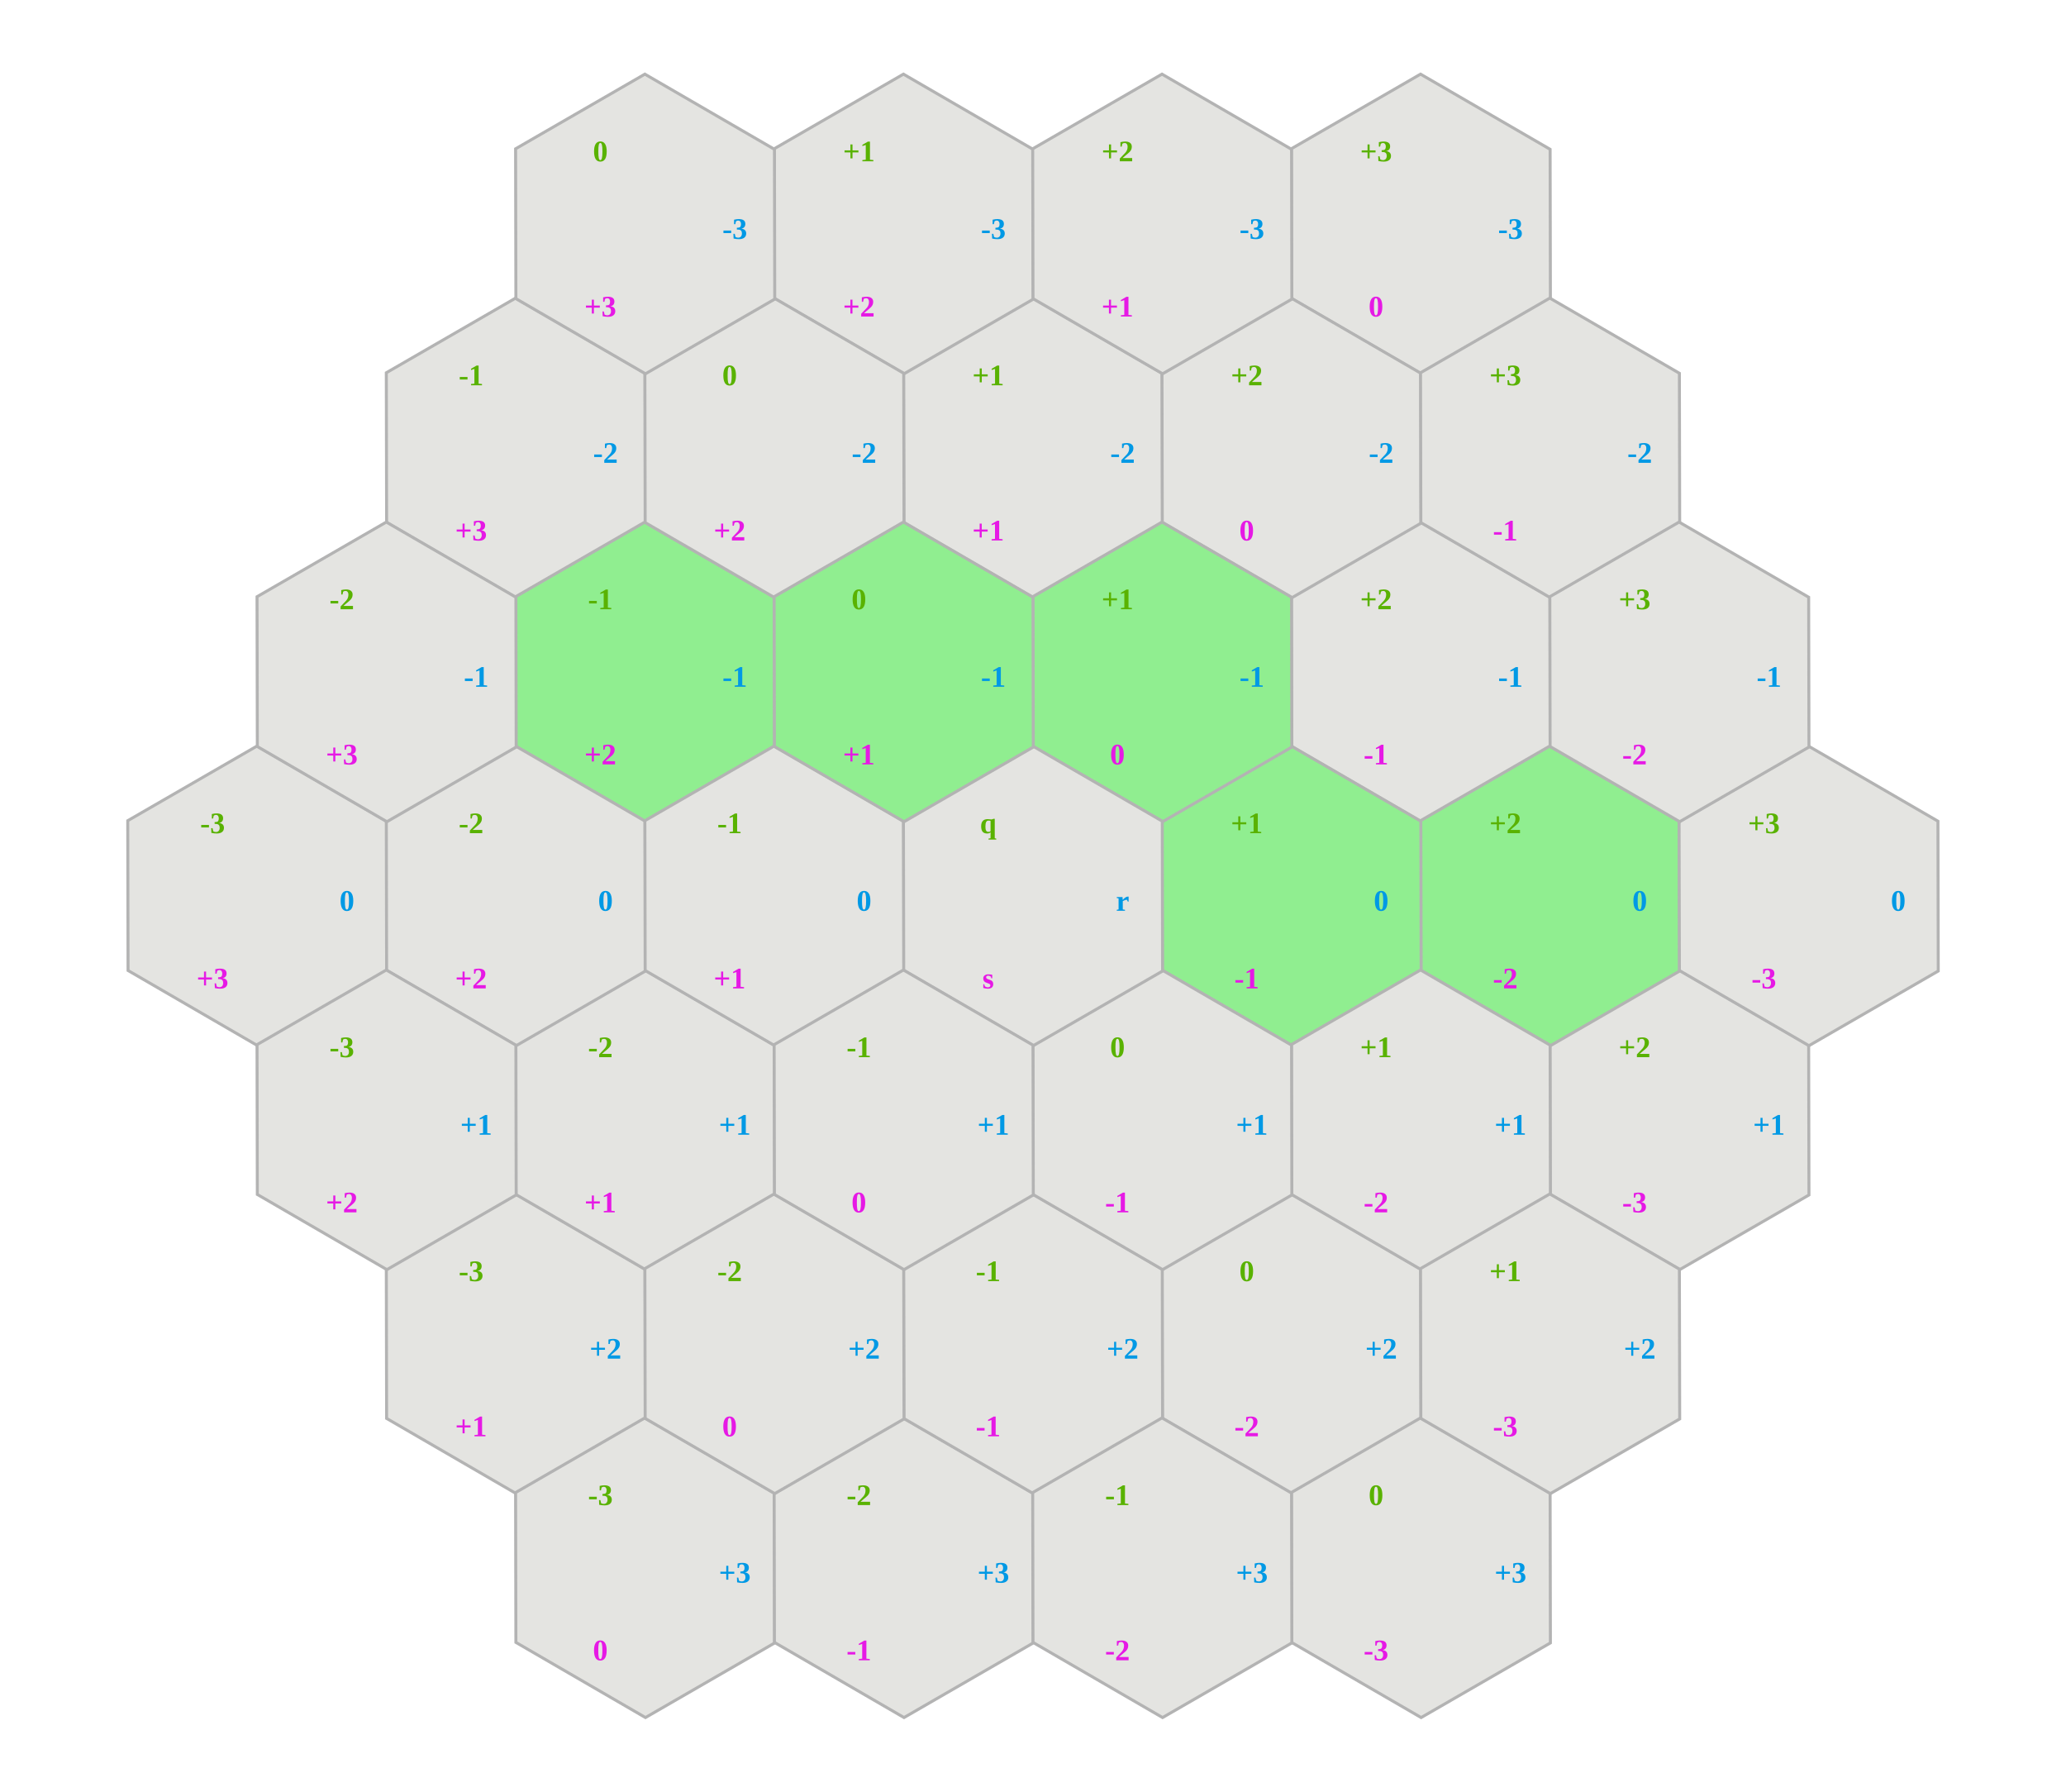
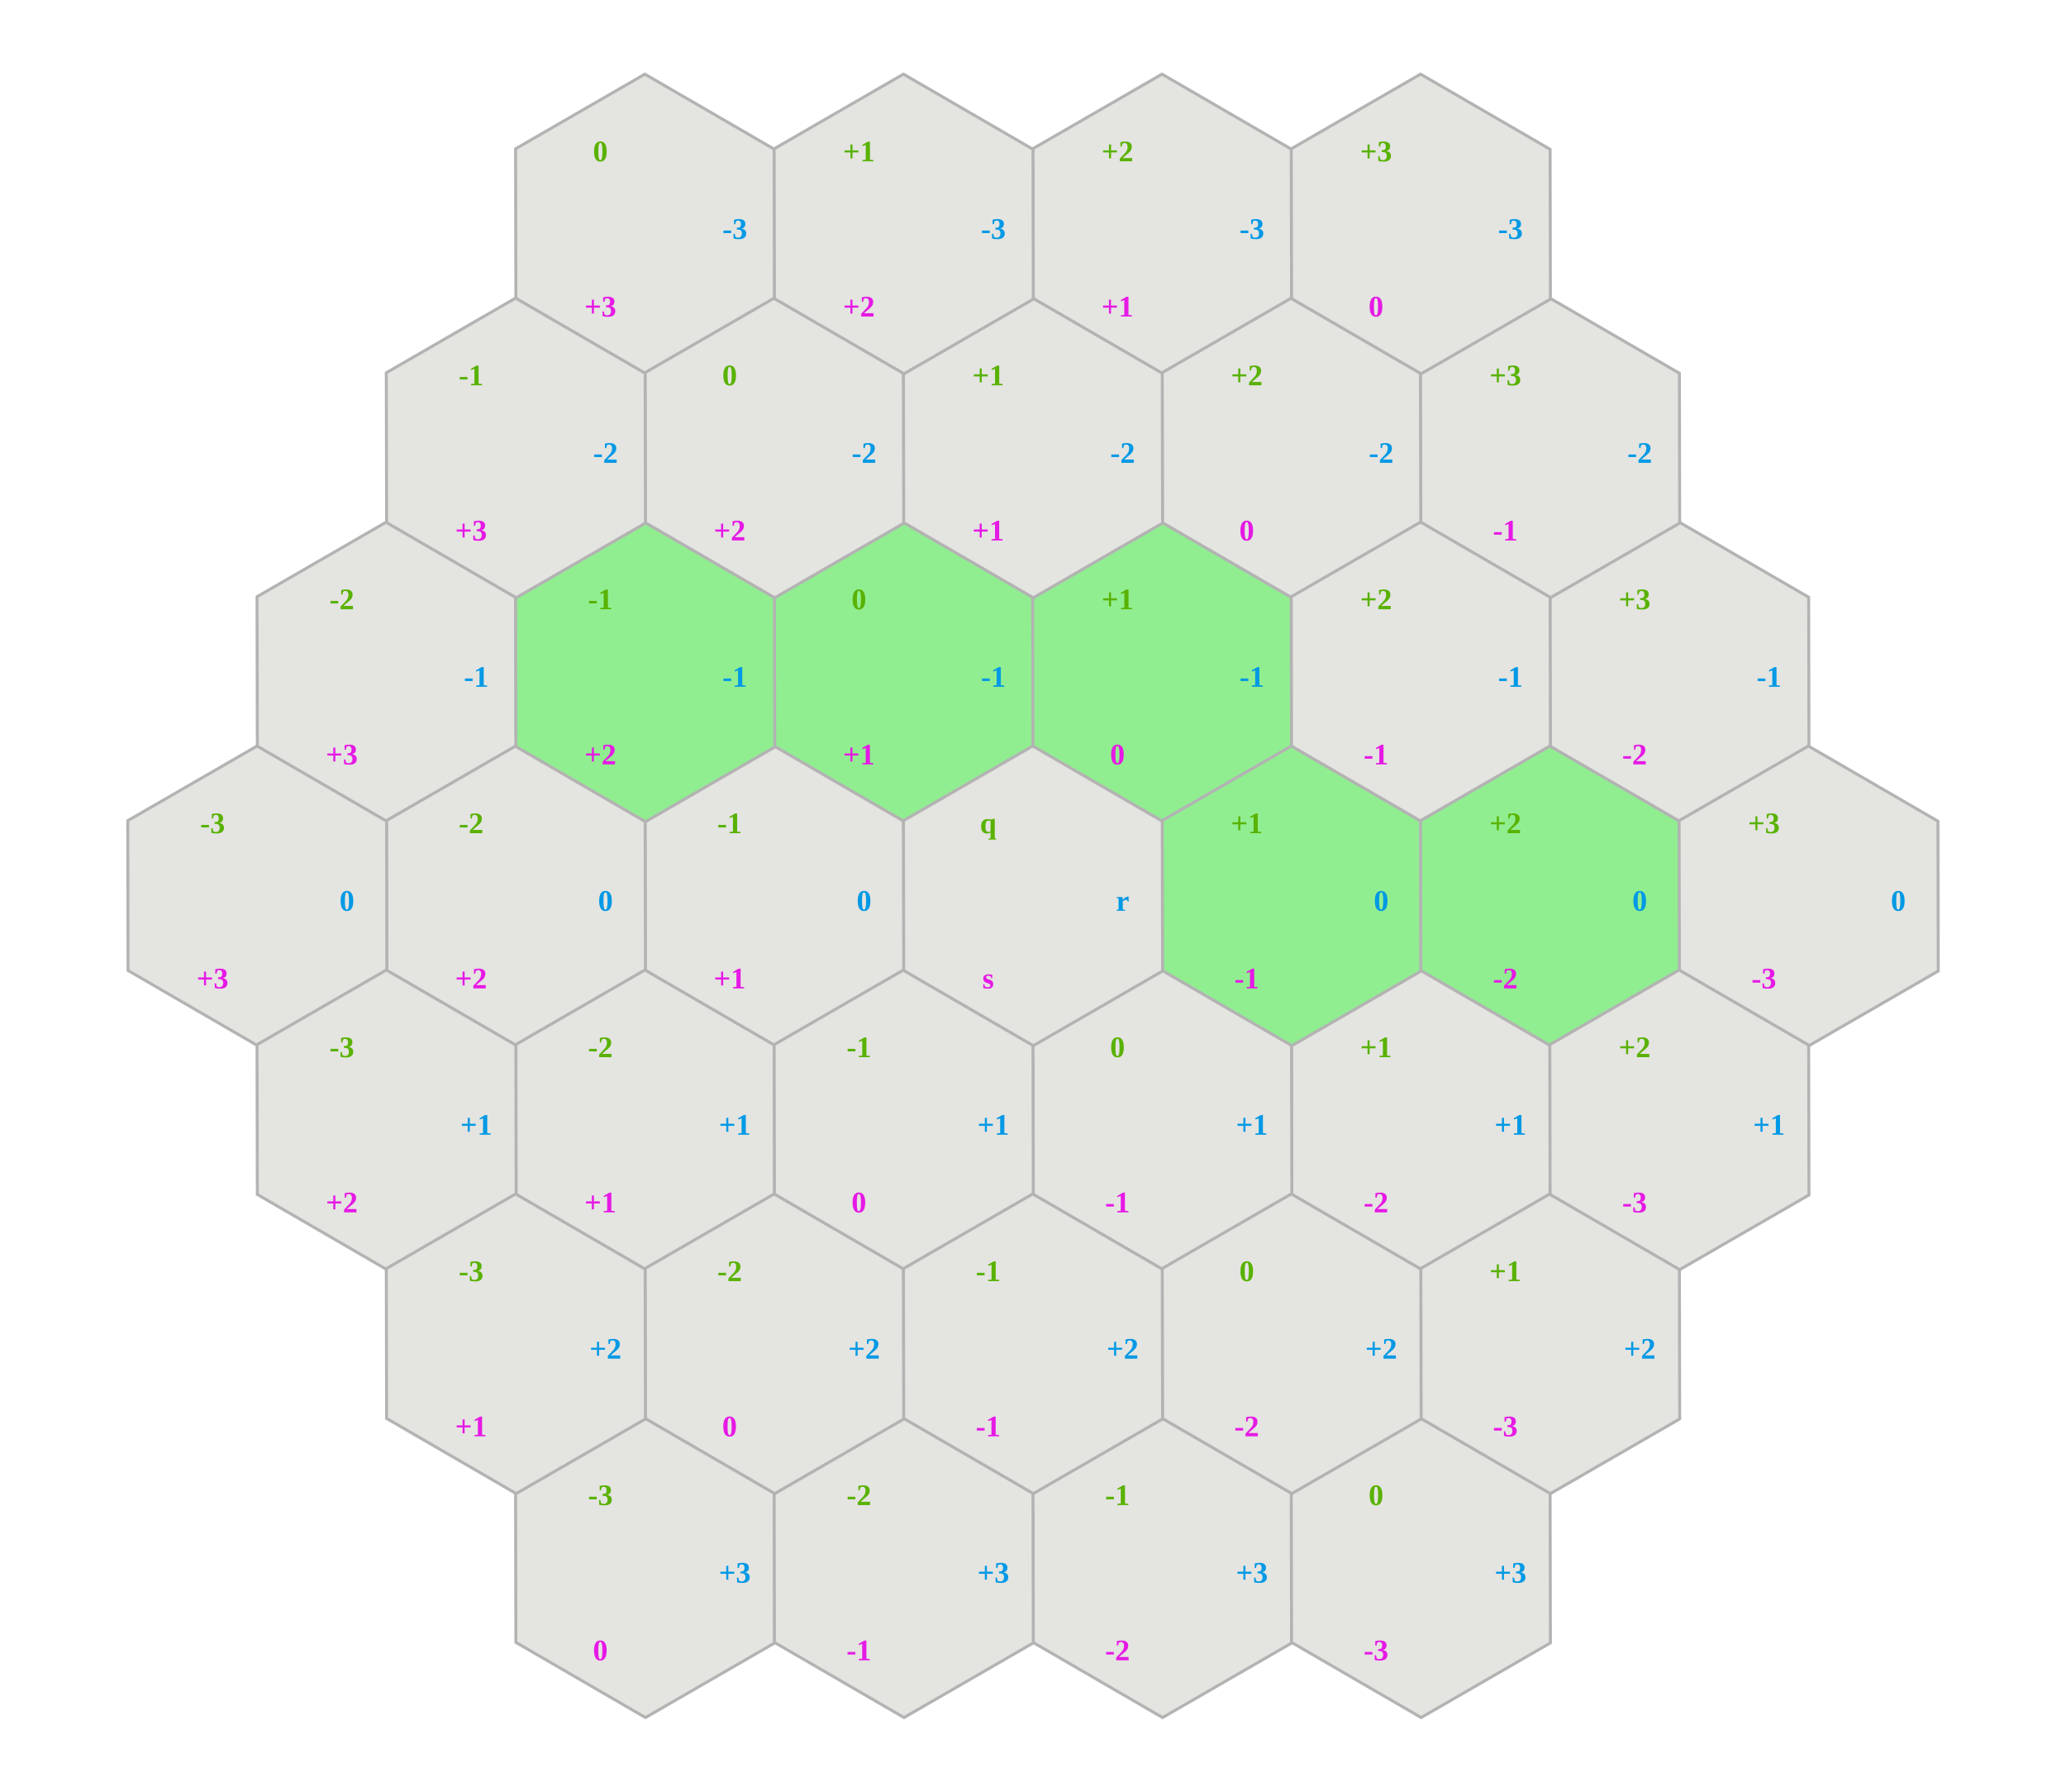
<svg xmlns="http://www.w3.org/2000/svg" version="1.1" viewBox="-692 -600 1384 1200" width="1384" height="1200" preserveAspectRatio="xMidYMin meet">
  <style>
    svg {
        stroke-width: 2px;
        stroke: #b3b3b3ff;
        fill: #e4e4e1ff;
        background-color: #ffffffff;
    }
    text {
        font-weight: bold;
        stroke: none;
        fill: black;
        text-anchor: middle;
        font-size: 20px;
    }
    .q {
        fill: #59b201ff;
    }
    .r {
        fill: #0099e5ff;
    }
    .s {
        fill: #e619e5ff;
    }
    .style-1 {
        fill: #90ee90ff;
    }
</style>
-   <g transform="translate(-346.4102,300),rotate(-30)">
-     <polygon points="100,0 50,-87 -50,-87 -100,-0 -50,87 50,87">
-     </polygon>
-     <text transform="rotate(-90) translate(60, 0) rotate(90) rotate(30) translate(0,10)" class="q">-3</text>
-     <text transform="rotate(-90) translate(-30, 52) rotate(90) rotate(30) translate(0,10)" class="r">+2</text>
-     <text transform="rotate(-90) translate(-30, -52) rotate(90) rotate(30) translate(0,10)" class="s">+1</text>
-   </g>
-   <g transform="translate(259.8076,-450),rotate(-30)">
-     <polygon points="100,0 50,-87 -50,-87 -100,-0 -50,87 50,87">
-     </polygon>
-     <text transform="rotate(-90) translate(60, 0) rotate(90) rotate(30) translate(0,10)" class="q">+3</text>
-     <text transform="rotate(-90) translate(-30, 52) rotate(90) rotate(30) translate(0,10)" class="r">-3</text>
-     <text transform="rotate(-90) translate(-30, -52) rotate(90) rotate(30) translate(0,10)" class="s">0</text>
-   </g>
-   <g transform="translate(433.0127,150),rotate(-30)">
-     <polygon points="100,0 50,-87 -50,-87 -100,-0 -50,87 50,87">
-     </polygon>
-     <text transform="rotate(-90) translate(60, 0) rotate(90) rotate(30) translate(0,10)" class="q">+2</text>
-     <text transform="rotate(-90) translate(-30, 52) rotate(90) rotate(30) translate(0,10)" class="r">+1</text>
-     <text transform="rotate(-90) translate(-30, -52) rotate(90) rotate(30) translate(0,10)" class="s">-3</text>
+   <g transform="translate(-259.8076,-450),rotate(-30)">
+     <polygon points="100,0 50,-87 -50,-87 -100,-0 -50,87 50,87">
+     </polygon>
+     <text transform="rotate(-90) translate(60, 0) rotate(90) rotate(30) translate(0,10)" class="q">0</text>
+     <text transform="rotate(-90) translate(-30, 52) rotate(90) rotate(30) translate(0,10)" class="r">-3</text>
+     <text transform="rotate(-90) translate(-30, -52) rotate(90) rotate(30) translate(0,10)" class="s">+3</text>
+   </g>
+   <g class="style-1" transform="translate(-86.60254,-150),rotate(-30)">
+     <polygon points="100,0 50,-87 -50,-87 -100,-0 -50,87 50,87">
+     </polygon>
+     <text transform="rotate(-90) translate(60, 0) rotate(90) rotate(30) translate(0,10)" class="q">0</text>
+     <text transform="rotate(-90) translate(-30, 52) rotate(90) rotate(30) translate(0,10)" class="r">-1</text>
+     <text transform="rotate(-90) translate(-30, -52) rotate(90) rotate(30) translate(0,10)" class="s">+1</text>
+   </g>
+   <g transform="translate(433.0127,-150),rotate(-30)">
+     <polygon points="100,0 50,-87 -50,-87 -100,-0 -50,87 50,87">
+     </polygon>
+     <text transform="rotate(-90) translate(60, 0) rotate(90) rotate(30) translate(0,10)" class="q">+3</text>
+     <text transform="rotate(-90) translate(-30, 52) rotate(90) rotate(30) translate(0,10)" class="r">-1</text>
+     <text transform="rotate(-90) translate(-30, -52) rotate(90) rotate(30) translate(0,10)" class="s">-2</text>
+   </g>
+   <g class="style-1" transform="translate(86.60254,-150),rotate(-30)">
+     <polygon points="100,0 50,-87 -50,-87 -100,-0 -50,87 50,87">
+     </polygon>
+     <text transform="rotate(-90) translate(60, 0) rotate(90) rotate(30) translate(0,10)" class="q">+1</text>
+     <text transform="rotate(-90) translate(-30, 52) rotate(90) rotate(30) translate(0,10)" class="r">-1</text>
+     <text transform="rotate(-90) translate(-30, -52) rotate(90) rotate(30) translate(0,10)" class="s">0</text>
+   </g>
+   <g transform="translate(259.8076,150),rotate(-30)">
+     <polygon points="100,0 50,-87 -50,-87 -100,-0 -50,87 50,87">
+     </polygon>
+     <text transform="rotate(-90) translate(60, 0) rotate(90) rotate(30) translate(0,10)" class="q">+1</text>
+     <text transform="rotate(-90) translate(-30, 52) rotate(90) rotate(30) translate(0,10)" class="r">+1</text>
+     <text transform="rotate(-90) translate(-30, -52) rotate(90) rotate(30) translate(0,10)" class="s">-2</text>
+   </g>
+   <g transform="translate(86.60254,450),rotate(-30)">
+     <polygon points="100,0 50,-87 -50,-87 -100,-0 -50,87 50,87">
+     </polygon>
+     <text transform="rotate(-90) translate(60, 0) rotate(90) rotate(30) translate(0,10)" class="q">-1</text>
+     <text transform="rotate(-90) translate(-30, 52) rotate(90) rotate(30) translate(0,10)" class="r">+3</text>
+     <text transform="rotate(-90) translate(-30, -52) rotate(90) rotate(30) translate(0,10)" class="s">-2</text>
+   </g>
+   <g transform="translate(86.60254,-450),rotate(-30)">
+     <polygon points="100,0 50,-87 -50,-87 -100,-0 -50,87 50,87">
+     </polygon>
+     <text transform="rotate(-90) translate(60, 0) rotate(90) rotate(30) translate(0,10)" class="q">+2</text>
+     <text transform="rotate(-90) translate(-30, 52) rotate(90) rotate(30) translate(0,10)" class="r">-3</text>
+     <text transform="rotate(-90) translate(-30, -52) rotate(90) rotate(30) translate(0,10)" class="s">+1</text>
+   </g>
+   <g transform="translate(-433.0127,-150),rotate(-30)">
+     <polygon points="100,0 50,-87 -50,-87 -100,-0 -50,87 50,87">
+     </polygon>
+     <text transform="rotate(-90) translate(60, 0) rotate(90) rotate(30) translate(0,10)" class="q">-2</text>
+     <text transform="rotate(-90) translate(-30, 52) rotate(90) rotate(30) translate(0,10)" class="r">-1</text>
+     <text transform="rotate(-90) translate(-30, -52) rotate(90) rotate(30) translate(0,10)" class="s">+3</text>
+   </g>
+   <g transform="translate(-173.2051,0),rotate(-30)">
+     <polygon points="100,0 50,-87 -50,-87 -100,-0 -50,87 50,87">
+     </polygon>
+     <text transform="rotate(-90) translate(60, 0) rotate(90) rotate(30) translate(0,10)" class="q">-1</text>
+     <text transform="rotate(-90) translate(-30, 52) rotate(90) rotate(30) translate(0,10)" class="r">0</text>
+     <text transform="rotate(-90) translate(-30, -52) rotate(90) rotate(30) translate(0,10)" class="s">+1</text>
+   </g>
+   <g transform="translate(259.8076,450),rotate(-30)">
+     <polygon points="100,0 50,-87 -50,-87 -100,-0 -50,87 50,87">
+     </polygon>
+     <text transform="rotate(-90) translate(60, 0) rotate(90) rotate(30) translate(0,10)" class="q">0</text>
+     <text transform="rotate(-90) translate(-30, 52) rotate(90) rotate(30) translate(0,10)" class="r">+3</text>
+     <text transform="rotate(-90) translate(-30, -52) rotate(90) rotate(30) translate(0,10)" class="s">-3</text>
+   </g>
+   <g transform="translate(-346.4102,0),rotate(-30)">
+     <polygon points="100,0 50,-87 -50,-87 -100,-0 -50,87 50,87">
+     </polygon>
+     <text transform="rotate(-90) translate(60, 0) rotate(90) rotate(30) translate(0,10)" class="q">-2</text>
+     <text transform="rotate(-90) translate(-30, 52) rotate(90) rotate(30) translate(0,10)" class="r">0</text>
+     <text transform="rotate(-90) translate(-30, -52) rotate(90) rotate(30) translate(0,10)" class="s">+2</text>
  </g>
  <g transform="translate(-259.8076,450),rotate(-30)">
    <polygon points="100,0 50,-87 -50,-87 -100,-0 -50,87 50,87">
    </polygon>
    <text transform="rotate(-90) translate(60, 0) rotate(90) rotate(30) translate(0,10)" class="q">-3</text>
    <text transform="rotate(-90) translate(-30, 52) rotate(90) rotate(30) translate(0,10)" class="r">+3</text>
    <text transform="rotate(-90) translate(-30, -52) rotate(90) rotate(30) translate(0,10)" class="s">0</text>
  </g>
-   <g transform="translate(-346.4102,-300),rotate(-30)">
-     <polygon points="100,0 50,-87 -50,-87 -100,-0 -50,87 50,87">
-     </polygon>
-     <text transform="rotate(-90) translate(60, 0) rotate(90) rotate(30) translate(0,10)" class="q">-1</text>
-     <text transform="rotate(-90) translate(-30, 52) rotate(90) rotate(30) translate(0,10)" class="r">-2</text>
-     <text transform="rotate(-90) translate(-30, -52) rotate(90) rotate(30) translate(0,10)" class="s">+3</text>
-   </g>
  <g transform="translate(-86.60254,450),rotate(-30)">
    <polygon points="100,0 50,-87 -50,-87 -100,-0 -50,87 50,87">
    </polygon>
    <text transform="rotate(-90) translate(60, 0) rotate(90) rotate(30) translate(0,10)" class="q">-2</text>
    <text transform="rotate(-90) translate(-30, 52) rotate(90) rotate(30) translate(0,10)" class="r">+3</text>
    <text transform="rotate(-90) translate(-30, -52) rotate(90) rotate(30) translate(0,10)" class="s">-1</text>
  </g>
+   <g class="style-1" transform="translate(-259.8076,-150),rotate(-30)">
+     <polygon points="100,0 50,-87 -50,-87 -100,-0 -50,87 50,87">
+     </polygon>
+     <text transform="rotate(-90) translate(60, 0) rotate(90) rotate(30) translate(0,10)" class="q">-1</text>
+     <text transform="rotate(-90) translate(-30, 52) rotate(90) rotate(30) translate(0,10)" class="r">-1</text>
+     <text transform="rotate(-90) translate(-30, -52) rotate(90) rotate(30) translate(0,10)" class="s">+2</text>
+   </g>
+   <g transform="translate(-259.8076,150),rotate(-30)">
+     <polygon points="100,0 50,-87 -50,-87 -100,-0 -50,87 50,87">
+     </polygon>
+     <text transform="rotate(-90) translate(60, 0) rotate(90) rotate(30) translate(0,10)" class="q">-2</text>
+     <text transform="rotate(-90) translate(-30, 52) rotate(90) rotate(30) translate(0,10)" class="r">+1</text>
+     <text transform="rotate(-90) translate(-30, -52) rotate(90) rotate(30) translate(0,10)" class="s">+1</text>
+   </g>
+   <g transform="translate(173.2051,-300),rotate(-30)">
+     <polygon points="100,0 50,-87 -50,-87 -100,-0 -50,87 50,87">
+     </polygon>
+     <text transform="rotate(-90) translate(60, 0) rotate(90) rotate(30) translate(0,10)" class="q">+2</text>
+     <text transform="rotate(-90) translate(-30, 52) rotate(90) rotate(30) translate(0,10)" class="r">-2</text>
+     <text transform="rotate(-90) translate(-30, -52) rotate(90) rotate(30) translate(0,10)" class="s">0</text>
+   </g>
+   <g transform="translate(346.4102,-300),rotate(-30)">
+     <polygon points="100,0 50,-87 -50,-87 -100,-0 -50,87 50,87">
+     </polygon>
+     <text transform="rotate(-90) translate(60, 0) rotate(90) rotate(30) translate(0,10)" class="q">+3</text>
+     <text transform="rotate(-90) translate(-30, 52) rotate(90) rotate(30) translate(0,10)" class="r">-2</text>
+     <text transform="rotate(-90) translate(-30, -52) rotate(90) rotate(30) translate(0,10)" class="s">-1</text>
+   </g>
+   <g transform="translate(-173.2051,-300),rotate(-30)">
+     <polygon points="100,0 50,-87 -50,-87 -100,-0 -50,87 50,87">
+     </polygon>
+     <text transform="rotate(-90) translate(60, 0) rotate(90) rotate(30) translate(0,10)" class="q">0</text>
+     <text transform="rotate(-90) translate(-30, 52) rotate(90) rotate(30) translate(0,10)" class="r">-2</text>
+     <text transform="rotate(-90) translate(-30, -52) rotate(90) rotate(30) translate(0,10)" class="s">+2</text>
+   </g>
  <g transform="translate(259.8076,-150),rotate(-30)">
    <polygon points="100,0 50,-87 -50,-87 -100,-0 -50,87 50,87">
    </polygon>
    <text transform="rotate(-90) translate(60, 0) rotate(90) rotate(30) translate(0,10)" class="q">+2</text>
    <text transform="rotate(-90) translate(-30, 52) rotate(90) rotate(30) translate(0,10)" class="r">-1</text>
    <text transform="rotate(-90) translate(-30, -52) rotate(90) rotate(30) translate(0,10)" class="s">-1</text>
  </g>
+   <g transform="translate(86.60254,150),rotate(-30)">
+     <polygon points="100,0 50,-87 -50,-87 -100,-0 -50,87 50,87">
+     </polygon>
+     <text transform="rotate(-90) translate(60, 0) rotate(90) rotate(30) translate(0,10)" class="q">0</text>
+     <text transform="rotate(-90) translate(-30, 52) rotate(90) rotate(30) translate(0,10)" class="r">+1</text>
+     <text transform="rotate(-90) translate(-30, -52) rotate(90) rotate(30) translate(0,10)" class="s">-1</text>
+   </g>
+   <g class="style-1" transform="translate(173.2051,0),rotate(-30)">
+     <polygon points="100,0 50,-87 -50,-87 -100,-0 -50,87 50,87">
+     </polygon>
+     <text transform="rotate(-90) translate(60, 0) rotate(90) rotate(30) translate(0,10)" class="q">+1</text>
+     <text transform="rotate(-90) translate(-30, 52) rotate(90) rotate(30) translate(0,10)" class="r">0</text>
+     <text transform="rotate(-90) translate(-30, -52) rotate(90) rotate(30) translate(0,10)" class="s">-1</text>
+   </g>
+   <g class="style-1" transform="translate(346.4102,0),rotate(-30)">
+     <polygon points="100,0 50,-87 -50,-87 -100,-0 -50,87 50,87">
+     </polygon>
+     <text transform="rotate(-90) translate(60, 0) rotate(90) rotate(30) translate(0,10)" class="q">+2</text>
+     <text transform="rotate(-90) translate(-30, 52) rotate(90) rotate(30) translate(0,10)" class="r">0</text>
+     <text transform="rotate(-90) translate(-30, -52) rotate(90) rotate(30) translate(0,10)" class="s">-2</text>
+   </g>
+   <g transform="translate(346.4102,300),rotate(-30)">
+     <polygon points="100,0 50,-87 -50,-87 -100,-0 -50,87 50,87">
+     </polygon>
+     <text transform="rotate(-90) translate(60, 0) rotate(90) rotate(30) translate(0,10)" class="q">+1</text>
+     <text transform="rotate(-90) translate(-30, 52) rotate(90) rotate(30) translate(0,10)" class="r">+2</text>
+     <text transform="rotate(-90) translate(-30, -52) rotate(90) rotate(30) translate(0,10)" class="s">-3</text>
+   </g>
  <g transform="translate(0,-300),rotate(-30)">
    <polygon points="100,0 50,-87 -50,-87 -100,-0 -50,87 50,87">
    </polygon>
    <text transform="rotate(-90) translate(60, 0) rotate(90) rotate(30) translate(0,10)" class="q">+1</text>
    <text transform="rotate(-90) translate(-30, 52) rotate(90) rotate(30) translate(0,10)" class="r">-2</text>
    <text transform="rotate(-90) translate(-30, -52) rotate(90) rotate(30) translate(0,10)" class="s">+1</text>
  </g>
-   <g class="style-1" transform="translate(-259.8076,-150),rotate(-30)">
-     <polygon points="100,0 50,-87 -50,-87 -100,-0 -50,87 50,87">
-     </polygon>
-     <text transform="rotate(-90) translate(60, 0) rotate(90) rotate(30) translate(0,10)" class="q">-1</text>
-     <text transform="rotate(-90) translate(-30, 52) rotate(90) rotate(30) translate(0,10)" class="r">-1</text>
-     <text transform="rotate(-90) translate(-30, -52) rotate(90) rotate(30) translate(0,10)" class="s">+2</text>
-   </g>
-   <g class="style-1" transform="translate(346.4102,0),rotate(-30)">
-     <polygon points="100,0 50,-87 -50,-87 -100,-0 -50,87 50,87">
-     </polygon>
-     <text transform="rotate(-90) translate(60, 0) rotate(90) rotate(30) translate(0,10)" class="q">+2</text>
-     <text transform="rotate(-90) translate(-30, 52) rotate(90) rotate(30) translate(0,10)" class="r">0</text>
-     <text transform="rotate(-90) translate(-30, -52) rotate(90) rotate(30) translate(0,10)" class="s">-2</text>
-   </g>
-   <g transform="translate(173.2051,300),rotate(-30)">
-     <polygon points="100,0 50,-87 -50,-87 -100,-0 -50,87 50,87">
-     </polygon>
-     <text transform="rotate(-90) translate(60, 0) rotate(90) rotate(30) translate(0,10)" class="q">0</text>
-     <text transform="rotate(-90) translate(-30, 52) rotate(90) rotate(30) translate(0,10)" class="r">+2</text>
-     <text transform="rotate(-90) translate(-30, -52) rotate(90) rotate(30) translate(0,10)" class="s">-2</text>
-   </g>
-   <g transform="translate(519.6152,0),rotate(-30)">
-     <polygon points="100,0 50,-87 -50,-87 -100,-0 -50,87 50,87">
-     </polygon>
-     <text transform="rotate(-90) translate(60, 0) rotate(90) rotate(30) translate(0,10)" class="q">+3</text>
-     <text transform="rotate(-90) translate(-30, 52) rotate(90) rotate(30) translate(0,10)" class="r">0</text>
-     <text transform="rotate(-90) translate(-30, -52) rotate(90) rotate(30) translate(0,10)" class="s">-3</text>
-   </g>
-   <g transform="translate(-259.8076,150),rotate(-30)">
-     <polygon points="100,0 50,-87 -50,-87 -100,-0 -50,87 50,87">
-     </polygon>
-     <text transform="rotate(-90) translate(60, 0) rotate(90) rotate(30) translate(0,10)" class="q">-2</text>
-     <text transform="rotate(-90) translate(-30, 52) rotate(90) rotate(30) translate(0,10)" class="r">+1</text>
-     <text transform="rotate(-90) translate(-30, -52) rotate(90) rotate(30) translate(0,10)" class="s">+1</text>
-   </g>
-   <g class="style-1" transform="translate(173.2051,0),rotate(-30)">
-     <polygon points="100,0 50,-87 -50,-87 -100,-0 -50,87 50,87">
-     </polygon>
-     <text transform="rotate(-90) translate(60, 0) rotate(90) rotate(30) translate(0,10)" class="q">+1</text>
-     <text transform="rotate(-90) translate(-30, 52) rotate(90) rotate(30) translate(0,10)" class="r">0</text>
-     <text transform="rotate(-90) translate(-30, -52) rotate(90) rotate(30) translate(0,10)" class="s">-1</text>
-   </g>
-   <g transform="translate(259.8076,150),rotate(-30)">
-     <polygon points="100,0 50,-87 -50,-87 -100,-0 -50,87 50,87">
-     </polygon>
-     <text transform="rotate(-90) translate(60, 0) rotate(90) rotate(30) translate(0,10)" class="q">+1</text>
-     <text transform="rotate(-90) translate(-30, 52) rotate(90) rotate(30) translate(0,10)" class="r">+1</text>
-     <text transform="rotate(-90) translate(-30, -52) rotate(90) rotate(30) translate(0,10)" class="s">-2</text>
+   <g transform="translate(-86.60254,150),rotate(-30)">
+     <polygon points="100,0 50,-87 -50,-87 -100,-0 -50,87 50,87">
+     </polygon>
+     <text transform="rotate(-90) translate(60, 0) rotate(90) rotate(30) translate(0,10)" class="q">-1</text>
+     <text transform="rotate(-90) translate(-30, 52) rotate(90) rotate(30) translate(0,10)" class="r">+1</text>
+     <text transform="rotate(-90) translate(-30, -52) rotate(90) rotate(30) translate(0,10)" class="s">0</text>
+   </g>
+   <g transform="translate(-173.2051,300),rotate(-30)">
+     <polygon points="100,0 50,-87 -50,-87 -100,-0 -50,87 50,87">
+     </polygon>
+     <text transform="rotate(-90) translate(60, 0) rotate(90) rotate(30) translate(0,10)" class="q">-2</text>
+     <text transform="rotate(-90) translate(-30, 52) rotate(90) rotate(30) translate(0,10)" class="r">+2</text>
+     <text transform="rotate(-90) translate(-30, -52) rotate(90) rotate(30) translate(0,10)" class="s">0</text>
  </g>
  <g transform="translate(-519.6152,0),rotate(-30)">
    <polygon points="100,0 50,-87 -50,-87 -100,-0 -50,87 50,87">
    </polygon>
    <text transform="rotate(-90) translate(60, 0) rotate(90) rotate(30) translate(0,10)" class="q">-3</text>
    <text transform="rotate(-90) translate(-30, 52) rotate(90) rotate(30) translate(0,10)" class="r">0</text>
    <text transform="rotate(-90) translate(-30, -52) rotate(90) rotate(30) translate(0,10)" class="s">+3</text>
-   </g>
-   <g transform="translate(-346.4102,0),rotate(-30)">
-     <polygon points="100,0 50,-87 -50,-87 -100,-0 -50,87 50,87">
-     </polygon>
-     <text transform="rotate(-90) translate(60, 0) rotate(90) rotate(30) translate(0,10)" class="q">-2</text>
-     <text transform="rotate(-90) translate(-30, 52) rotate(90) rotate(30) translate(0,10)" class="r">0</text>
-     <text transform="rotate(-90) translate(-30, -52) rotate(90) rotate(30) translate(0,10)" class="s">+2</text>
-   </g>
-   <g transform="translate(0,300),rotate(-30)">
-     <polygon points="100,0 50,-87 -50,-87 -100,-0 -50,87 50,87">
-     </polygon>
-     <text transform="rotate(-90) translate(60, 0) rotate(90) rotate(30) translate(0,10)" class="q">-1</text>
-     <text transform="rotate(-90) translate(-30, 52) rotate(90) rotate(30) translate(0,10)" class="r">+2</text>
-     <text transform="rotate(-90) translate(-30, -52) rotate(90) rotate(30) translate(0,10)" class="s">-1</text>
-   </g>
-   <g transform="translate(259.8076,450),rotate(-30)">
-     <polygon points="100,0 50,-87 -50,-87 -100,-0 -50,87 50,87">
-     </polygon>
-     <text transform="rotate(-90) translate(60, 0) rotate(90) rotate(30) translate(0,10)" class="q">0</text>
-     <text transform="rotate(-90) translate(-30, 52) rotate(90) rotate(30) translate(0,10)" class="r">+3</text>
-     <text transform="rotate(-90) translate(-30, -52) rotate(90) rotate(30) translate(0,10)" class="s">-3</text>
-   </g>
-   <g transform="translate(346.4102,300),rotate(-30)">
-     <polygon points="100,0 50,-87 -50,-87 -100,-0 -50,87 50,87">
-     </polygon>
-     <text transform="rotate(-90) translate(60, 0) rotate(90) rotate(30) translate(0,10)" class="q">+1</text>
-     <text transform="rotate(-90) translate(-30, 52) rotate(90) rotate(30) translate(0,10)" class="r">+2</text>
-     <text transform="rotate(-90) translate(-30, -52) rotate(90) rotate(30) translate(0,10)" class="s">-3</text>
-   </g>
-   <g transform="translate(-173.2051,0),rotate(-30)">
-     <polygon points="100,0 50,-87 -50,-87 -100,-0 -50,87 50,87">
-     </polygon>
-     <text transform="rotate(-90) translate(60, 0) rotate(90) rotate(30) translate(0,10)" class="q">-1</text>
-     <text transform="rotate(-90) translate(-30, 52) rotate(90) rotate(30) translate(0,10)" class="r">0</text>
-     <text transform="rotate(-90) translate(-30, -52) rotate(90) rotate(30) translate(0,10)" class="s">+1</text>
-   </g>
-   <g transform="translate(86.60254,150),rotate(-30)">
-     <polygon points="100,0 50,-87 -50,-87 -100,-0 -50,87 50,87">
-     </polygon>
-     <text transform="rotate(-90) translate(60, 0) rotate(90) rotate(30) translate(0,10)" class="q">0</text>
-     <text transform="rotate(-90) translate(-30, 52) rotate(90) rotate(30) translate(0,10)" class="r">+1</text>
-     <text transform="rotate(-90) translate(-30, -52) rotate(90) rotate(30) translate(0,10)" class="s">-1</text>
-   </g>
-   <g transform="translate(173.2051,-300),rotate(-30)">
-     <polygon points="100,0 50,-87 -50,-87 -100,-0 -50,87 50,87">
-     </polygon>
-     <text transform="rotate(-90) translate(60, 0) rotate(90) rotate(30) translate(0,10)" class="q">+2</text>
-     <text transform="rotate(-90) translate(-30, 52) rotate(90) rotate(30) translate(0,10)" class="r">-2</text>
-     <text transform="rotate(-90) translate(-30, -52) rotate(90) rotate(30) translate(0,10)" class="s">0</text>
-   </g>
-   <g class="style-1" transform="translate(86.60254,-150),rotate(-30)">
-     <polygon points="100,0 50,-87 -50,-87 -100,-0 -50,87 50,87">
-     </polygon>
-     <text transform="rotate(-90) translate(60, 0) rotate(90) rotate(30) translate(0,10)" class="q">+1</text>
-     <text transform="rotate(-90) translate(-30, 52) rotate(90) rotate(30) translate(0,10)" class="r">-1</text>
-     <text transform="rotate(-90) translate(-30, -52) rotate(90) rotate(30) translate(0,10)" class="s">0</text>
-   </g>
-   <g transform="translate(-173.2051,300),rotate(-30)">
-     <polygon points="100,0 50,-87 -50,-87 -100,-0 -50,87 50,87">
-     </polygon>
-     <text transform="rotate(-90) translate(60, 0) rotate(90) rotate(30) translate(0,10)" class="q">-2</text>
-     <text transform="rotate(-90) translate(-30, 52) rotate(90) rotate(30) translate(0,10)" class="r">+2</text>
-     <text transform="rotate(-90) translate(-30, -52) rotate(90) rotate(30) translate(0,10)" class="s">0</text>
-   </g>
-   <g transform="translate(346.4102,-300),rotate(-30)">
-     <polygon points="100,0 50,-87 -50,-87 -100,-0 -50,87 50,87">
-     </polygon>
-     <text transform="rotate(-90) translate(60, 0) rotate(90) rotate(30) translate(0,10)" class="q">+3</text>
-     <text transform="rotate(-90) translate(-30, 52) rotate(90) rotate(30) translate(0,10)" class="r">-2</text>
-     <text transform="rotate(-90) translate(-30, -52) rotate(90) rotate(30) translate(0,10)" class="s">-1</text>
-   </g>
-   <g transform="translate(-86.60254,-450),rotate(-30)">
-     <polygon points="100,0 50,-87 -50,-87 -100,-0 -50,87 50,87">
-     </polygon>
-     <text transform="rotate(-90) translate(60, 0) rotate(90) rotate(30) translate(0,10)" class="q">+1</text>
-     <text transform="rotate(-90) translate(-30, 52) rotate(90) rotate(30) translate(0,10)" class="r">-3</text>
-     <text transform="rotate(-90) translate(-30, -52) rotate(90) rotate(30) translate(0,10)" class="s">+2</text>
-   </g>
-   <g transform="translate(-433.0127,150),rotate(-30)">
-     <polygon points="100,0 50,-87 -50,-87 -100,-0 -50,87 50,87">
-     </polygon>
-     <text transform="rotate(-90) translate(60, 0) rotate(90) rotate(30) translate(0,10)" class="q">-3</text>
-     <text transform="rotate(-90) translate(-30, 52) rotate(90) rotate(30) translate(0,10)" class="r">+1</text>
-     <text transform="rotate(-90) translate(-30, -52) rotate(90) rotate(30) translate(0,10)" class="s">+2</text>
  </g>
  <g transform="translate(0,0),rotate(-30)">
    <polygon points="100,0 50,-87 -50,-87 -100,-0 -50,87 50,87">
    </polygon>
    <text transform="rotate(-90) translate(60, 0) rotate(90) rotate(30) translate(0,10)" class="q">q</text>
    <text transform="rotate(-90) translate(-30, 52) rotate(90) rotate(30) translate(0,10)" class="r">r</text>
    <text transform="rotate(-90) translate(-30, -52) rotate(90) rotate(30) translate(0,10)" class="s">s</text>
  </g>
-   <g transform="translate(-433.0127,-150),rotate(-30)">
-     <polygon points="100,0 50,-87 -50,-87 -100,-0 -50,87 50,87">
-     </polygon>
-     <text transform="rotate(-90) translate(60, 0) rotate(90) rotate(30) translate(0,10)" class="q">-2</text>
-     <text transform="rotate(-90) translate(-30, 52) rotate(90) rotate(30) translate(0,10)" class="r">-1</text>
-     <text transform="rotate(-90) translate(-30, -52) rotate(90) rotate(30) translate(0,10)" class="s">+3</text>
-   </g>
-   <g transform="translate(-173.2051,-300),rotate(-30)">
-     <polygon points="100,0 50,-87 -50,-87 -100,-0 -50,87 50,87">
-     </polygon>
-     <text transform="rotate(-90) translate(60, 0) rotate(90) rotate(30) translate(0,10)" class="q">0</text>
-     <text transform="rotate(-90) translate(-30, 52) rotate(90) rotate(30) translate(0,10)" class="r">-2</text>
-     <text transform="rotate(-90) translate(-30, -52) rotate(90) rotate(30) translate(0,10)" class="s">+2</text>
-   </g>
-   <g class="style-1" transform="translate(-86.60254,-150),rotate(-30)">
-     <polygon points="100,0 50,-87 -50,-87 -100,-0 -50,87 50,87">
-     </polygon>
-     <text transform="rotate(-90) translate(60, 0) rotate(90) rotate(30) translate(0,10)" class="q">0</text>
-     <text transform="rotate(-90) translate(-30, 52) rotate(90) rotate(30) translate(0,10)" class="r">-1</text>
-     <text transform="rotate(-90) translate(-30, -52) rotate(90) rotate(30) translate(0,10)" class="s">+1</text>
-   </g>
-   <g transform="translate(86.60254,450),rotate(-30)">
-     <polygon points="100,0 50,-87 -50,-87 -100,-0 -50,87 50,87">
-     </polygon>
-     <text transform="rotate(-90) translate(60, 0) rotate(90) rotate(30) translate(0,10)" class="q">-1</text>
-     <text transform="rotate(-90) translate(-30, 52) rotate(90) rotate(30) translate(0,10)" class="r">+3</text>
-     <text transform="rotate(-90) translate(-30, -52) rotate(90) rotate(30) translate(0,10)" class="s">-2</text>
-   </g>
-   <g transform="translate(-259.8076,-450),rotate(-30)">
-     <polygon points="100,0 50,-87 -50,-87 -100,-0 -50,87 50,87">
-     </polygon>
-     <text transform="rotate(-90) translate(60, 0) rotate(90) rotate(30) translate(0,10)" class="q">0</text>
-     <text transform="rotate(-90) translate(-30, 52) rotate(90) rotate(30) translate(0,10)" class="r">-3</text>
-     <text transform="rotate(-90) translate(-30, -52) rotate(90) rotate(30) translate(0,10)" class="s">+3</text>
-   </g>
-   <g transform="translate(-86.60254,150),rotate(-30)">
-     <polygon points="100,0 50,-87 -50,-87 -100,-0 -50,87 50,87">
-     </polygon>
-     <text transform="rotate(-90) translate(60, 0) rotate(90) rotate(30) translate(0,10)" class="q">-1</text>
-     <text transform="rotate(-90) translate(-30, 52) rotate(90) rotate(30) translate(0,10)" class="r">+1</text>
-     <text transform="rotate(-90) translate(-30, -52) rotate(90) rotate(30) translate(0,10)" class="s">0</text>
-   </g>
-   <g transform="translate(433.0127,-150),rotate(-30)">
-     <polygon points="100,0 50,-87 -50,-87 -100,-0 -50,87 50,87">
-     </polygon>
-     <text transform="rotate(-90) translate(60, 0) rotate(90) rotate(30) translate(0,10)" class="q">+3</text>
-     <text transform="rotate(-90) translate(-30, 52) rotate(90) rotate(30) translate(0,10)" class="r">-1</text>
-     <text transform="rotate(-90) translate(-30, -52) rotate(90) rotate(30) translate(0,10)" class="s">-2</text>
-   </g>
-   <g transform="translate(86.60254,-450),rotate(-30)">
-     <polygon points="100,0 50,-87 -50,-87 -100,-0 -50,87 50,87">
-     </polygon>
-     <text transform="rotate(-90) translate(60, 0) rotate(90) rotate(30) translate(0,10)" class="q">+2</text>
-     <text transform="rotate(-90) translate(-30, 52) rotate(90) rotate(30) translate(0,10)" class="r">-3</text>
+   <g transform="translate(519.6152,0),rotate(-30)">
+     <polygon points="100,0 50,-87 -50,-87 -100,-0 -50,87 50,87">
+     </polygon>
+     <text transform="rotate(-90) translate(60, 0) rotate(90) rotate(30) translate(0,10)" class="q">+3</text>
+     <text transform="rotate(-90) translate(-30, 52) rotate(90) rotate(30) translate(0,10)" class="r">0</text>
+     <text transform="rotate(-90) translate(-30, -52) rotate(90) rotate(30) translate(0,10)" class="s">-3</text>
+   </g>
+   <g transform="translate(-346.4102,-300),rotate(-30)">
+     <polygon points="100,0 50,-87 -50,-87 -100,-0 -50,87 50,87">
+     </polygon>
+     <text transform="rotate(-90) translate(60, 0) rotate(90) rotate(30) translate(0,10)" class="q">-1</text>
+     <text transform="rotate(-90) translate(-30, 52) rotate(90) rotate(30) translate(0,10)" class="r">-2</text>
+     <text transform="rotate(-90) translate(-30, -52) rotate(90) rotate(30) translate(0,10)" class="s">+3</text>
+   </g>
+   <g transform="translate(259.8076,-450),rotate(-30)">
+     <polygon points="100,0 50,-87 -50,-87 -100,-0 -50,87 50,87">
+     </polygon>
+     <text transform="rotate(-90) translate(60, 0) rotate(90) rotate(30) translate(0,10)" class="q">+3</text>
+     <text transform="rotate(-90) translate(-30, 52) rotate(90) rotate(30) translate(0,10)" class="r">-3</text>
+     <text transform="rotate(-90) translate(-30, -52) rotate(90) rotate(30) translate(0,10)" class="s">0</text>
+   </g>
+   <g transform="translate(-86.60254,-450),rotate(-30)">
+     <polygon points="100,0 50,-87 -50,-87 -100,-0 -50,87 50,87">
+     </polygon>
+     <text transform="rotate(-90) translate(60, 0) rotate(90) rotate(30) translate(0,10)" class="q">+1</text>
+     <text transform="rotate(-90) translate(-30, 52) rotate(90) rotate(30) translate(0,10)" class="r">-3</text>
+     <text transform="rotate(-90) translate(-30, -52) rotate(90) rotate(30) translate(0,10)" class="s">+2</text>
+   </g>
+   <g transform="translate(433.0127,150),rotate(-30)">
+     <polygon points="100,0 50,-87 -50,-87 -100,-0 -50,87 50,87">
+     </polygon>
+     <text transform="rotate(-90) translate(60, 0) rotate(90) rotate(30) translate(0,10)" class="q">+2</text>
+     <text transform="rotate(-90) translate(-30, 52) rotate(90) rotate(30) translate(0,10)" class="r">+1</text>
+     <text transform="rotate(-90) translate(-30, -52) rotate(90) rotate(30) translate(0,10)" class="s">-3</text>
+   </g>
+   <g transform="translate(173.2051,300),rotate(-30)">
+     <polygon points="100,0 50,-87 -50,-87 -100,-0 -50,87 50,87">
+     </polygon>
+     <text transform="rotate(-90) translate(60, 0) rotate(90) rotate(30) translate(0,10)" class="q">0</text>
+     <text transform="rotate(-90) translate(-30, 52) rotate(90) rotate(30) translate(0,10)" class="r">+2</text>
+     <text transform="rotate(-90) translate(-30, -52) rotate(90) rotate(30) translate(0,10)" class="s">-2</text>
+   </g>
+   <g transform="translate(-433.0127,150),rotate(-30)">
+     <polygon points="100,0 50,-87 -50,-87 -100,-0 -50,87 50,87">
+     </polygon>
+     <text transform="rotate(-90) translate(60, 0) rotate(90) rotate(30) translate(0,10)" class="q">-3</text>
+     <text transform="rotate(-90) translate(-30, 52) rotate(90) rotate(30) translate(0,10)" class="r">+1</text>
+     <text transform="rotate(-90) translate(-30, -52) rotate(90) rotate(30) translate(0,10)" class="s">+2</text>
+   </g>
+   <g transform="translate(0,300),rotate(-30)">
+     <polygon points="100,0 50,-87 -50,-87 -100,-0 -50,87 50,87">
+     </polygon>
+     <text transform="rotate(-90) translate(60, 0) rotate(90) rotate(30) translate(0,10)" class="q">-1</text>
+     <text transform="rotate(-90) translate(-30, 52) rotate(90) rotate(30) translate(0,10)" class="r">+2</text>
+     <text transform="rotate(-90) translate(-30, -52) rotate(90) rotate(30) translate(0,10)" class="s">-1</text>
+   </g>
+   <g transform="translate(-346.4102,300),rotate(-30)">
+     <polygon points="100,0 50,-87 -50,-87 -100,-0 -50,87 50,87">
+     </polygon>
+     <text transform="rotate(-90) translate(60, 0) rotate(90) rotate(30) translate(0,10)" class="q">-3</text>
+     <text transform="rotate(-90) translate(-30, 52) rotate(90) rotate(30) translate(0,10)" class="r">+2</text>
    <text transform="rotate(-90) translate(-30, -52) rotate(90) rotate(30) translate(0,10)" class="s">+1</text>
  </g>
</svg>
